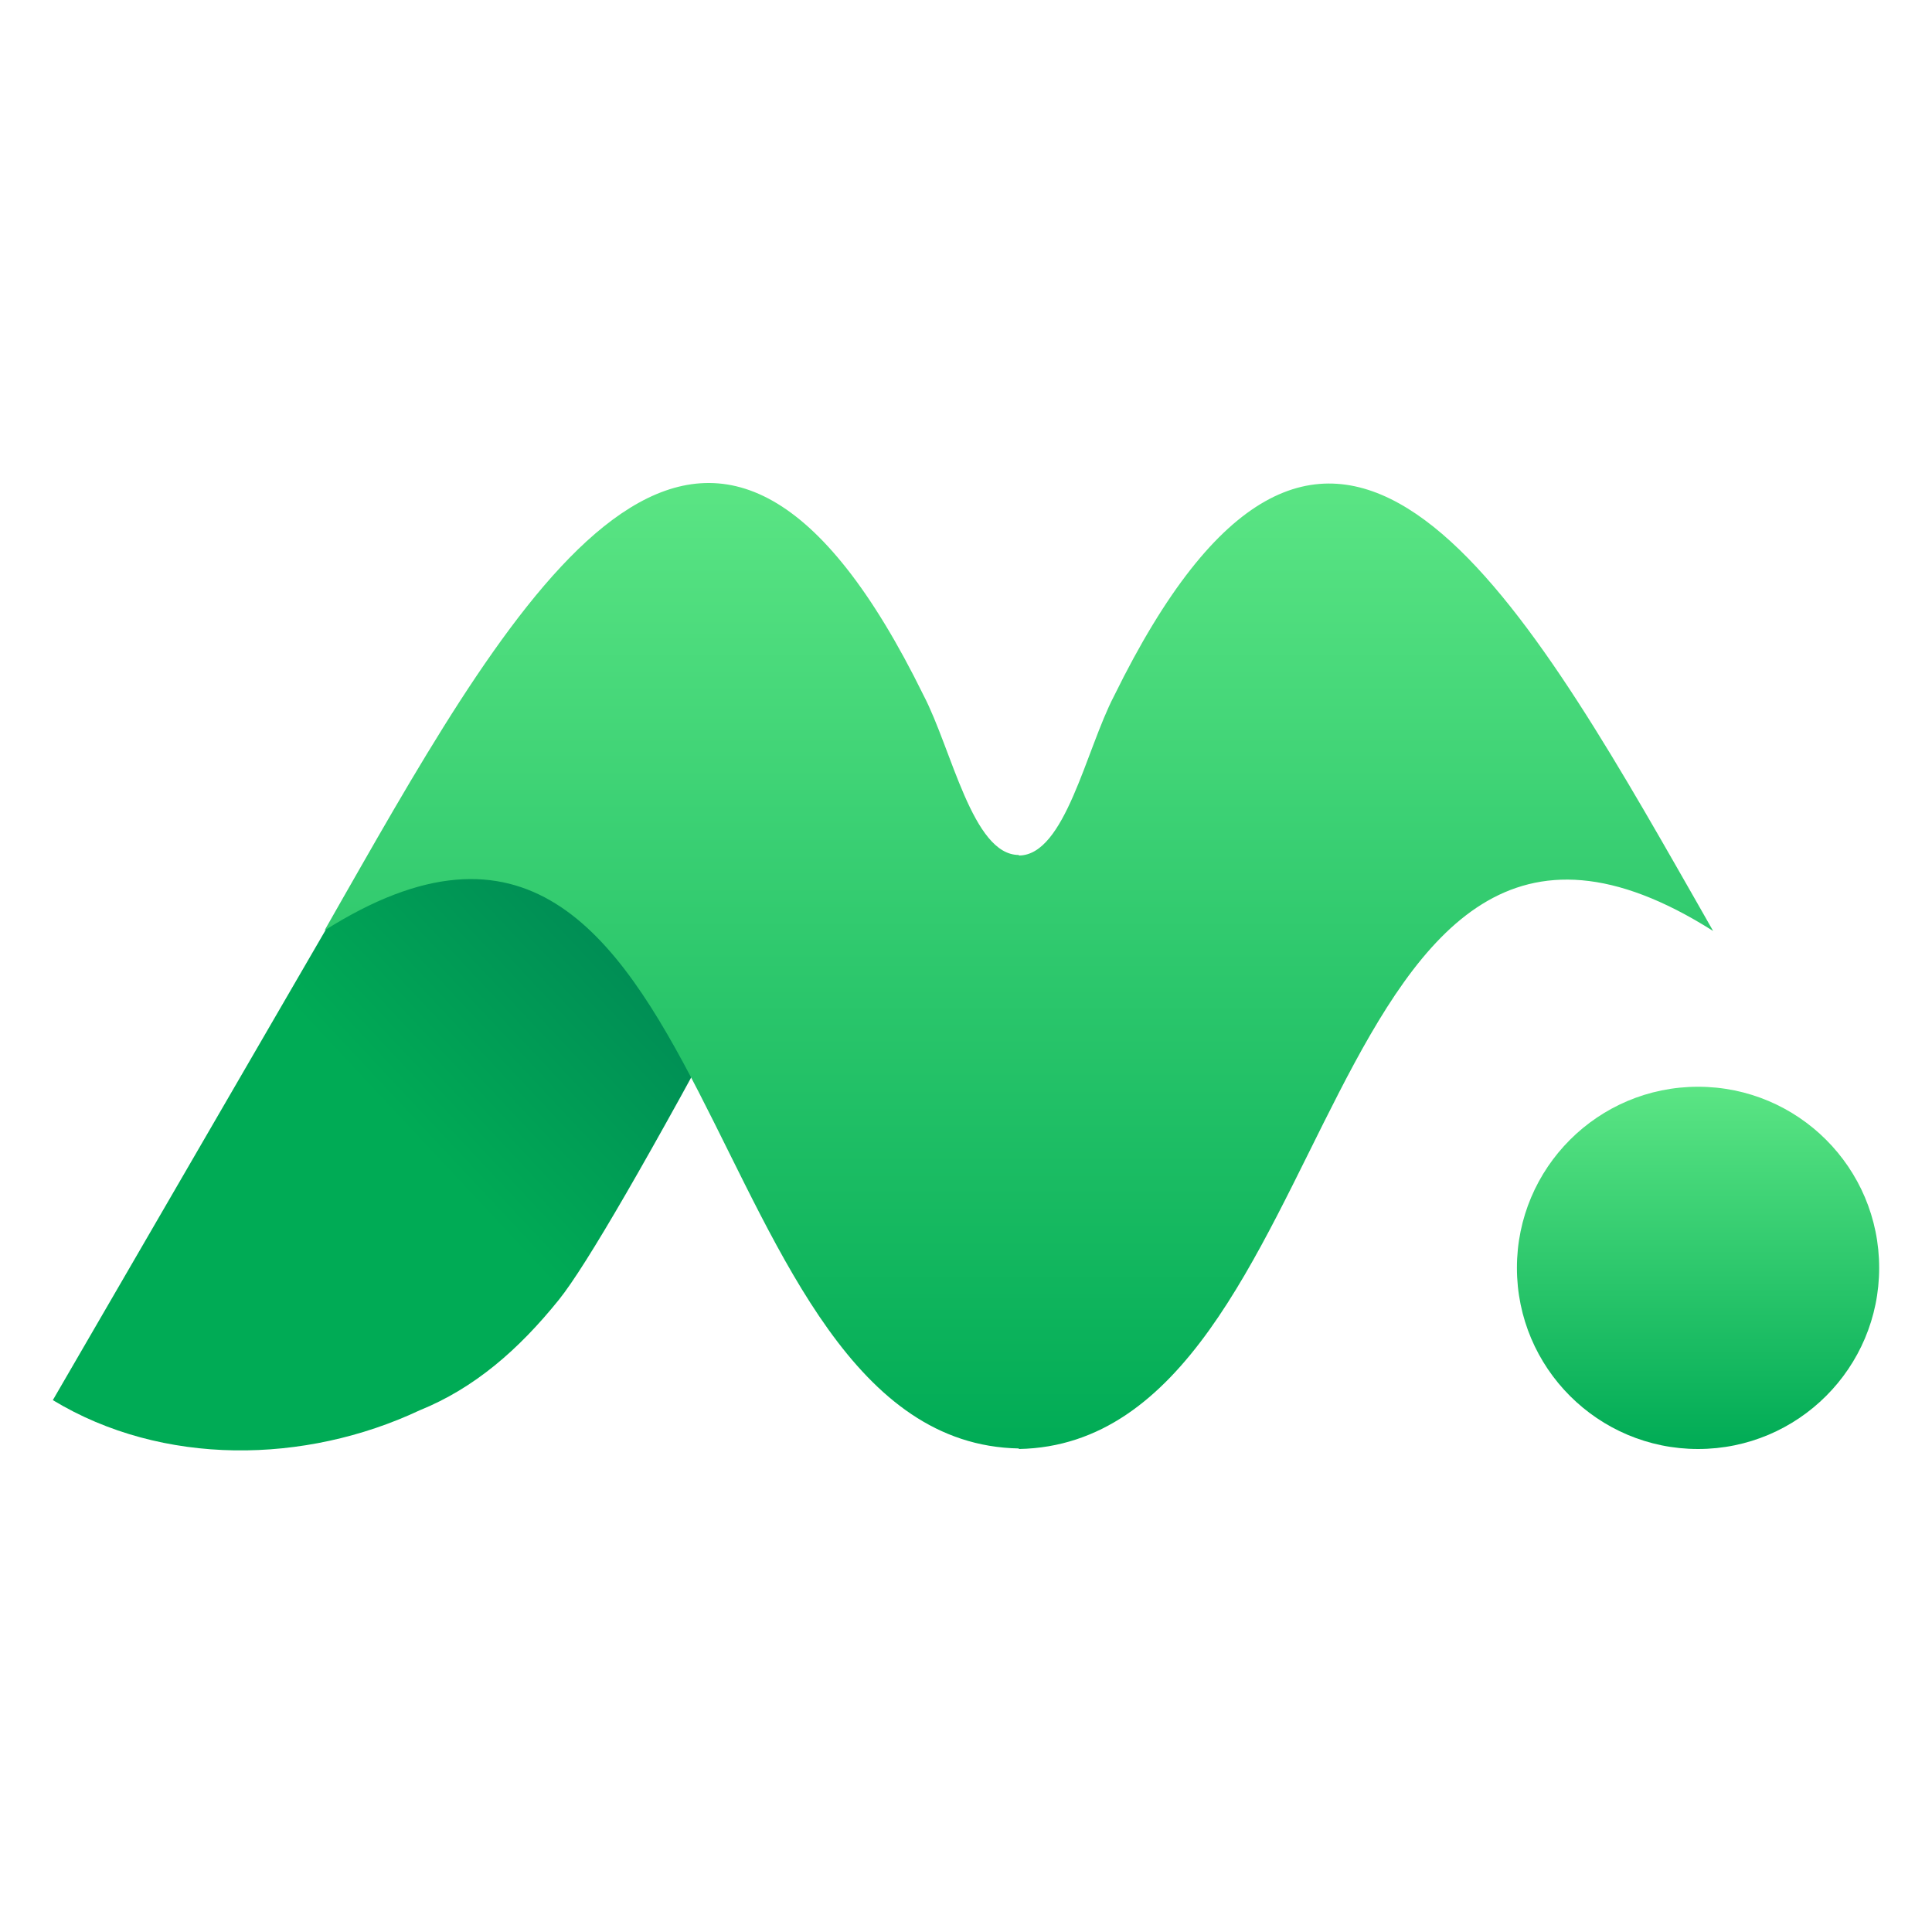
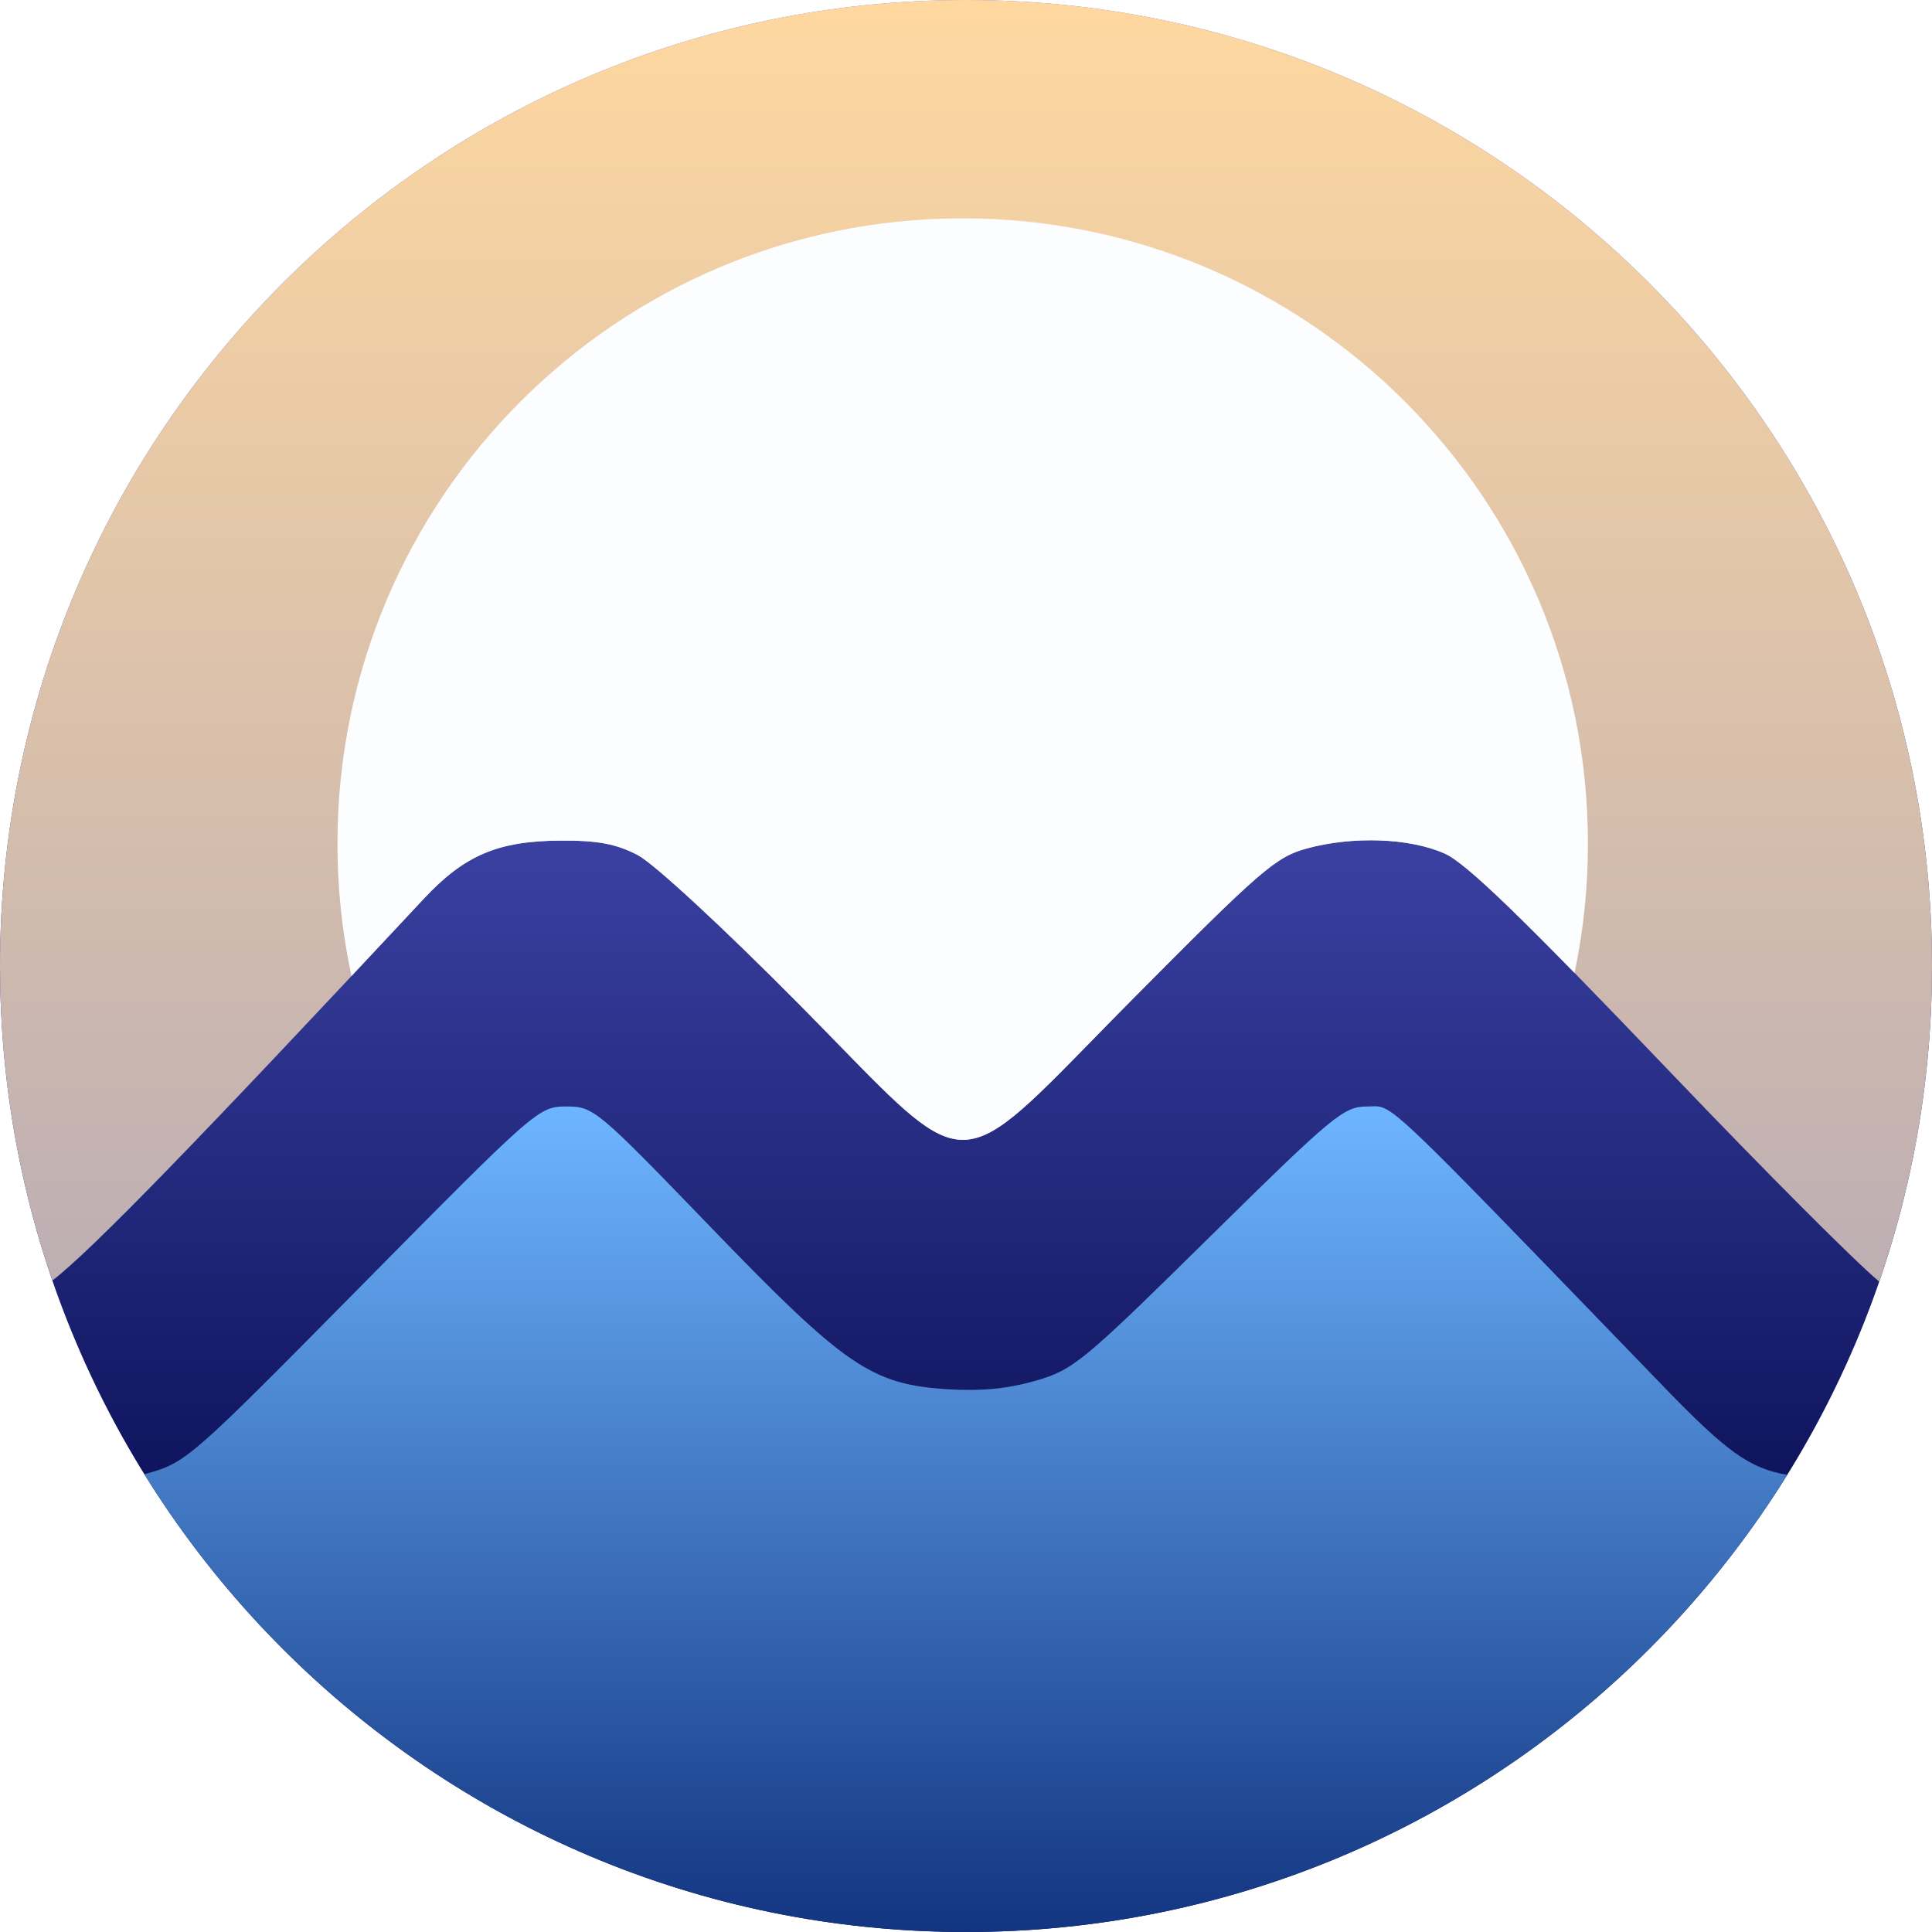
- <svg xmlns="http://www.w3.org/2000/svg" height="512" viewBox="0 0 512 512" width="512">
-   <linearGradient id="a" x1="100%" x2="50%" y1="5.663%" y2="50%">
-     <stop offset="0" stop-color="#007b55" />
-     <stop offset="1" stop-color="#00ab55" />
-   </linearGradient>
-   <linearGradient id="b" x1="50%" x2="50%" y1="0%" y2="100%">
-     <stop offset="0" stop-color="#5be584" />
-     <stop offset="1" stop-color="#00ab55" />
-   </linearGradient>
-   <g fill="none" fill-rule="evenodd" transform="translate(14 128)">
-     <path d="m92.807 83.107c44.289 22.889 46.308 23.935 46.401 23.98.012.009.642.333 44.793 23.153-26.072 48.54-42.693 77.266-49.868 86.179-10.759 13.37-22.495 23.493-36.93 29.334-30.346 14.262-68.07 14.929-97.202-2.704z" fill="url(#a)" />
-     <g fill="url(#b)">
-       <path d="m430.31 101.726c-46.271-80.956-94.1-157.228-149.043-45.344-7.516 14.383-12.995 42.337-25.267 42.337v-.142c-12.272 0-17.749-27.953-25.265-42.337-54.945-111.885-102.774-35.612-149.045 45.344-3.482 6.105-6.827 11.932-9.69 16.996 106.038-67.127 97.11 135.666 184 137.278v.142c86.891-1.611 77.962-204.405 184-137.28-2.861-5.062-6.206-10.889-9.69-16.994" />
-       <path d="m436 256c26.509 0 48-21.491 48-48s-21.491-48-48-48-48 21.491-48 48 21.491 48 48 48" />
-     </g>
+ <svg xmlns="http://www.w3.org/2000/svg" width="292" height="292" viewBox="0 0 292 292" fill="none">
+   <circle cx="146" cy="146" r="146" fill="url(#paint0_linear_3_96)" />
+   <path d="M284.029 193.702C289.195 178.754 292 162.704 292 146C292 65.367 226.634 0 146 0C65.366 0 0 65.367 0 146C0 162.643 2.785 178.636 7.914 193.538C13.765 189.063 30 172.33 64.031 135.858C70.207 129.239 75.265 127.092 84.795 127.046C90.347 127.019 93.129 127.544 96.372 129.229C98.82 130.501 109.277 140.171 120.886 151.897C123.039 154.072 124.991 156.075 126.773 157.903C136.054 167.426 140.751 172.244 145.48 172.276C150.325 172.309 155.205 167.318 165.083 157.214C166.935 155.32 168.962 153.246 171.198 150.992C190.561 131.471 192.82 129.517 197.509 128.239C204.472 126.34 213.012 126.649 218.313 128.991C221.617 130.45 230.093 138.66 252.521 162.121C267.241 177.519 280.471 190.76 284.029 193.702Z" fill="url(#paint1_linear_3_96)" />
+   <path d="M270.124 222.909C264.315 221.911 260.844 219.299 251.36 209.491C248.865 206.912 246.524 204.49 244.324 202.215C213.07 169.887 210.579 167.31 207.988 167.206C207.763 167.197 207.538 167.207 207.293 167.217C207.095 167.225 206.883 167.234 206.648 167.234C203.084 167.234 201.581 168.481 182.703 187.083C163.612 205.895 162.244 207.023 156.522 208.682C152.323 209.898 148.251 210.289 143.153 209.962C131.685 209.229 127.712 206.503 107.335 185.389C90.201 167.635 89.721 167.234 85.593 167.234C81.428 167.234 81.011 167.599 54.8 194.13C28.348 220.904 28.199 221.034 21.826 222.817C21.824 222.818 21.822 222.818 21.82 222.819C47.562 264.344 93.551 292 146 292C198.411 292 244.371 264.384 270.124 222.909Z" fill="url(#paint2_linear_3_96)" />
+   <mask id="mask0_3_96" style="mask-type:alpha" maskUnits="userSpaceOnUse" x="0" y="0" width="292" height="194">
+     <path d="M284.029 193.702C289.195 178.754 292 162.704 292 146C292 65.367 226.634 0 146 0C65.366 0 0 65.367 0 146C0 162.643 2.785 178.636 7.914 193.538C13.765 189.063 30 172.33 64.031 135.858C70.207 129.239 75.265 127.092 84.795 127.046C90.347 127.019 93.129 127.544 96.372 129.229C98.82 130.501 109.277 140.171 120.886 151.897C123.039 154.072 124.991 156.075 126.773 157.903C136.054 167.426 140.751 172.244 145.48 172.276C150.325 172.309 155.205 167.318 165.083 157.214C166.935 155.32 168.962 153.246 171.198 150.992C190.561 131.471 192.82 129.517 197.509 128.239C204.472 126.34 213.012 126.649 218.313 128.991C221.617 130.45 230.093 138.66 252.521 162.121C267.241 177.519 280.471 190.76 284.029 193.702Z" fill="#D9D9D9" />
+   </mask>
+   <g mask="url(#mask0_3_96)">
+     <circle cx="145.5" cy="127.5" r="94.5" fill="#FCFDFF" />
  </g>
+   <defs>
+     <linearGradient id="paint0_linear_3_96" x1="146" y1="40.5" x2="146" y2="256" gradientUnits="userSpaceOnUse">
+       <stop stop-color="#6169DF" />
+       <stop offset="1" stop-color="#000546" />
+     </linearGradient>
+     <linearGradient id="paint1_linear_3_96" x1="146" y1="0" x2="146" y2="349" gradientUnits="userSpaceOnUse">
+       <stop stop-color="#FFD8A0" />
+       <stop offset="1" stop-color="#888DC3" />
+     </linearGradient>
+     <linearGradient id="paint2_linear_3_96" x1="145.972" y1="167.203" x2="145.972" y2="317" gradientUnits="userSpaceOnUse">
+       <stop stop-color="#6EB5FF" />
+       <stop offset="1" stop-color="#001B67" />
+     </linearGradient>
+   </defs>
</svg>
